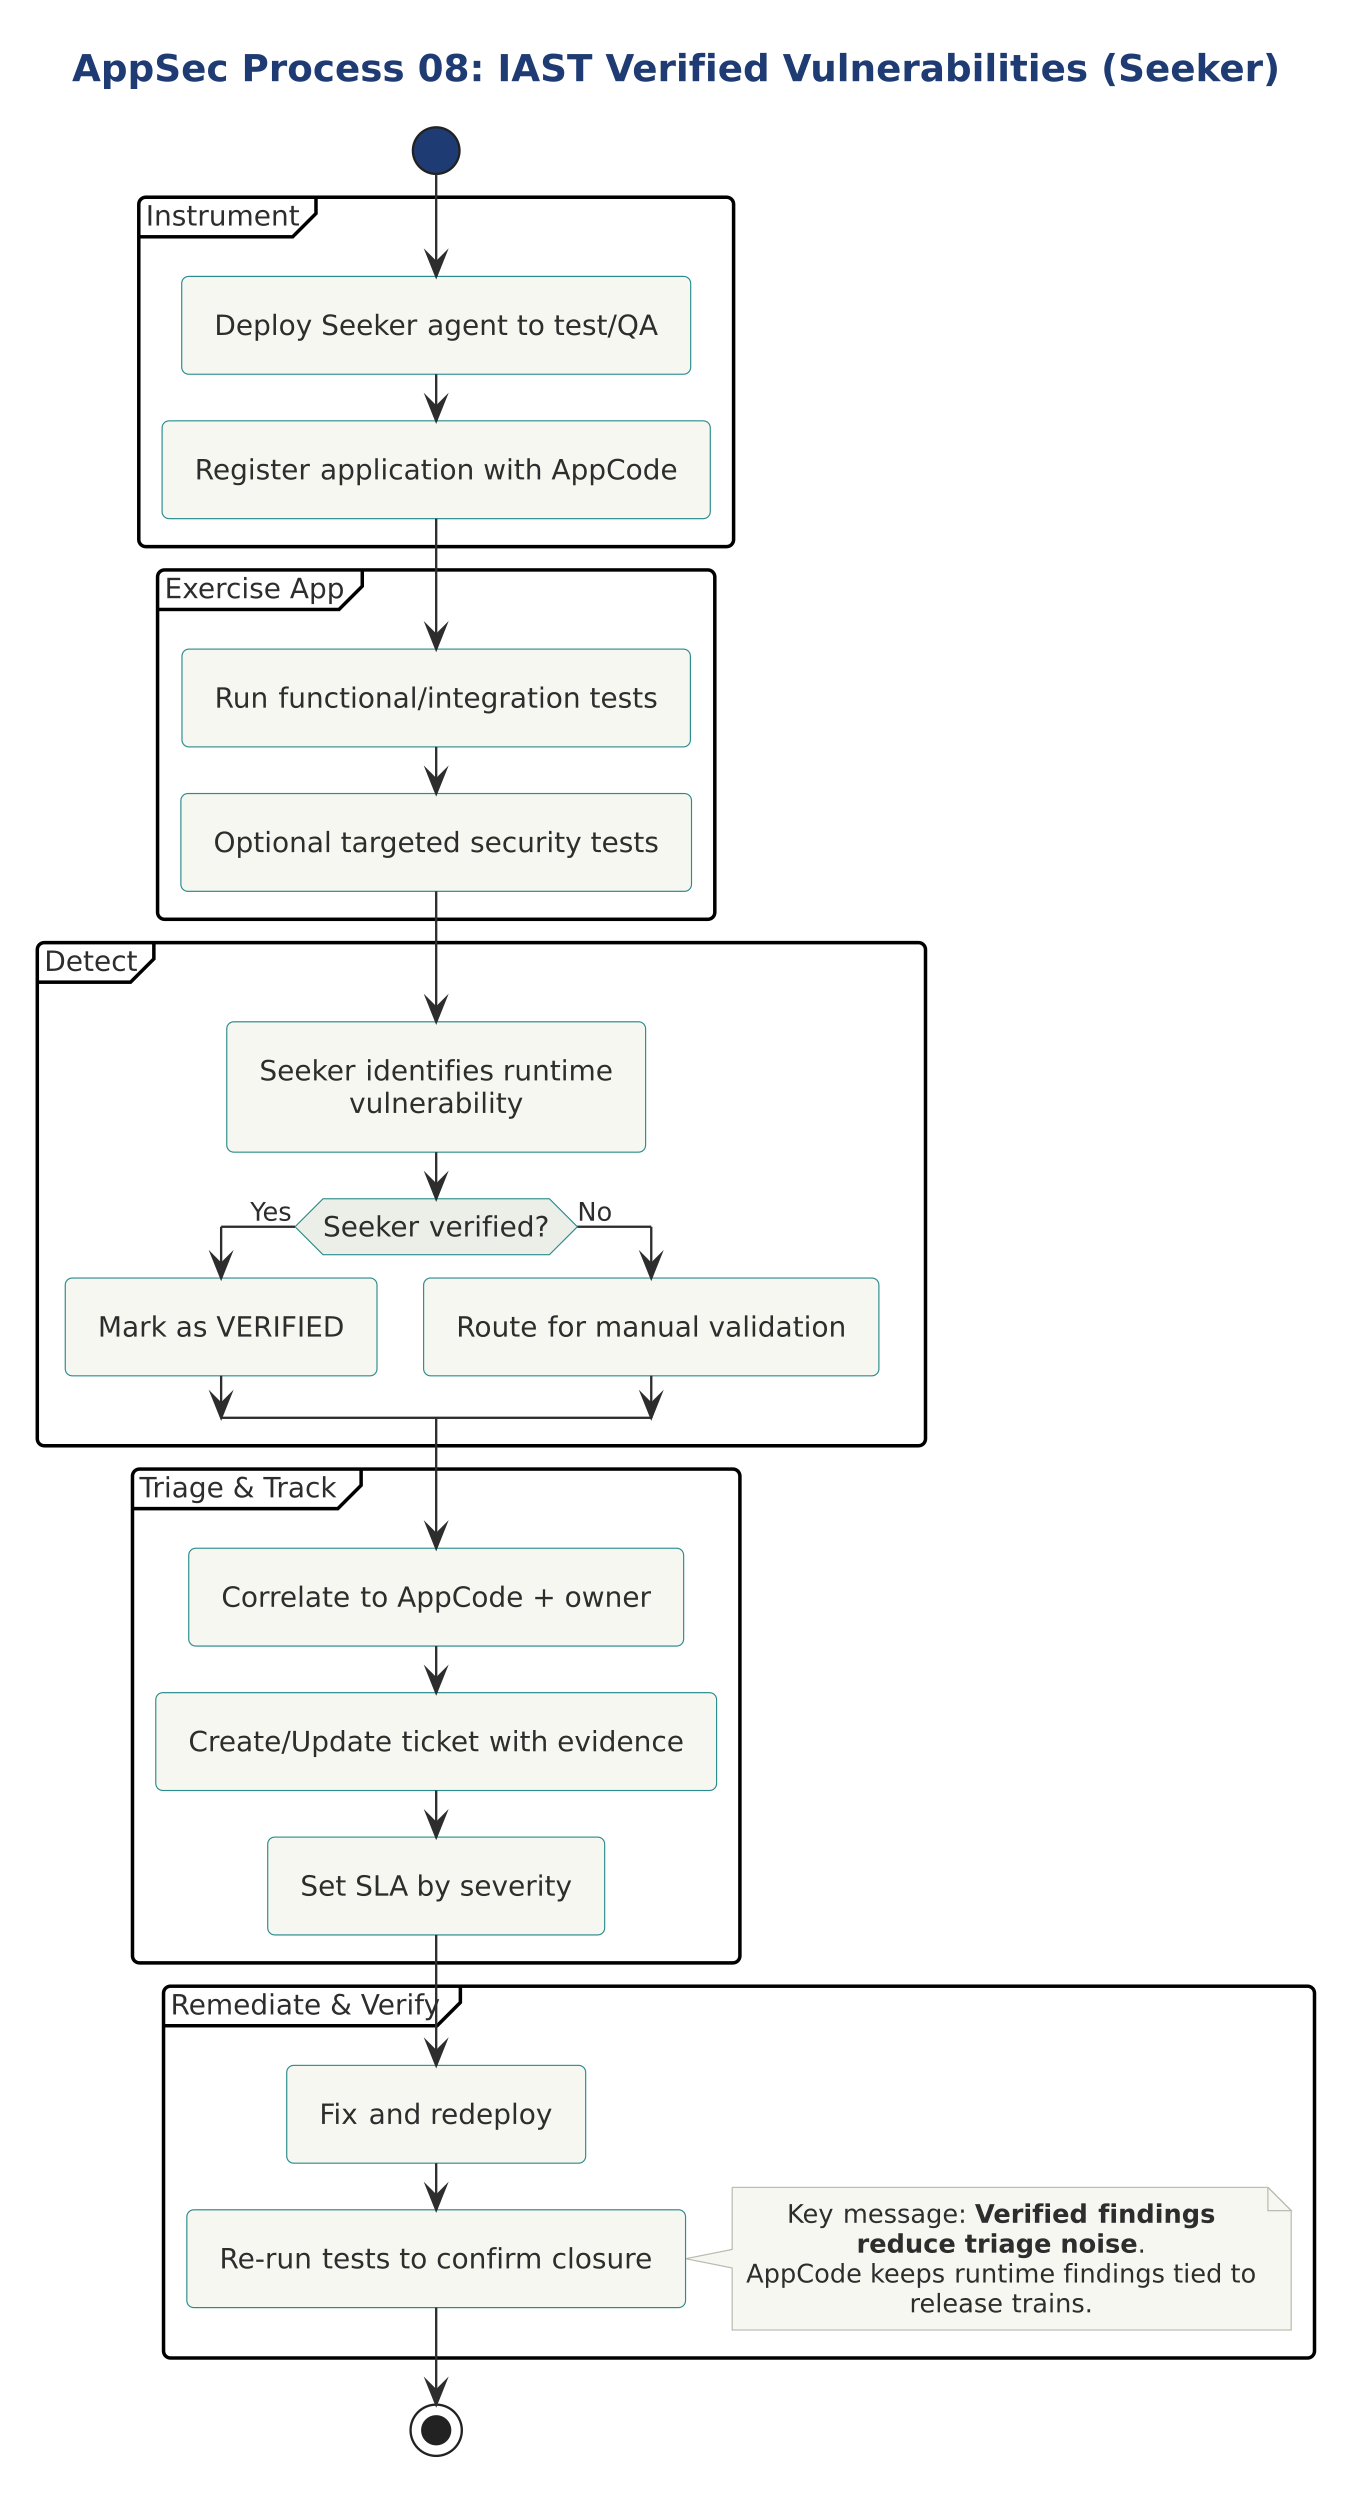
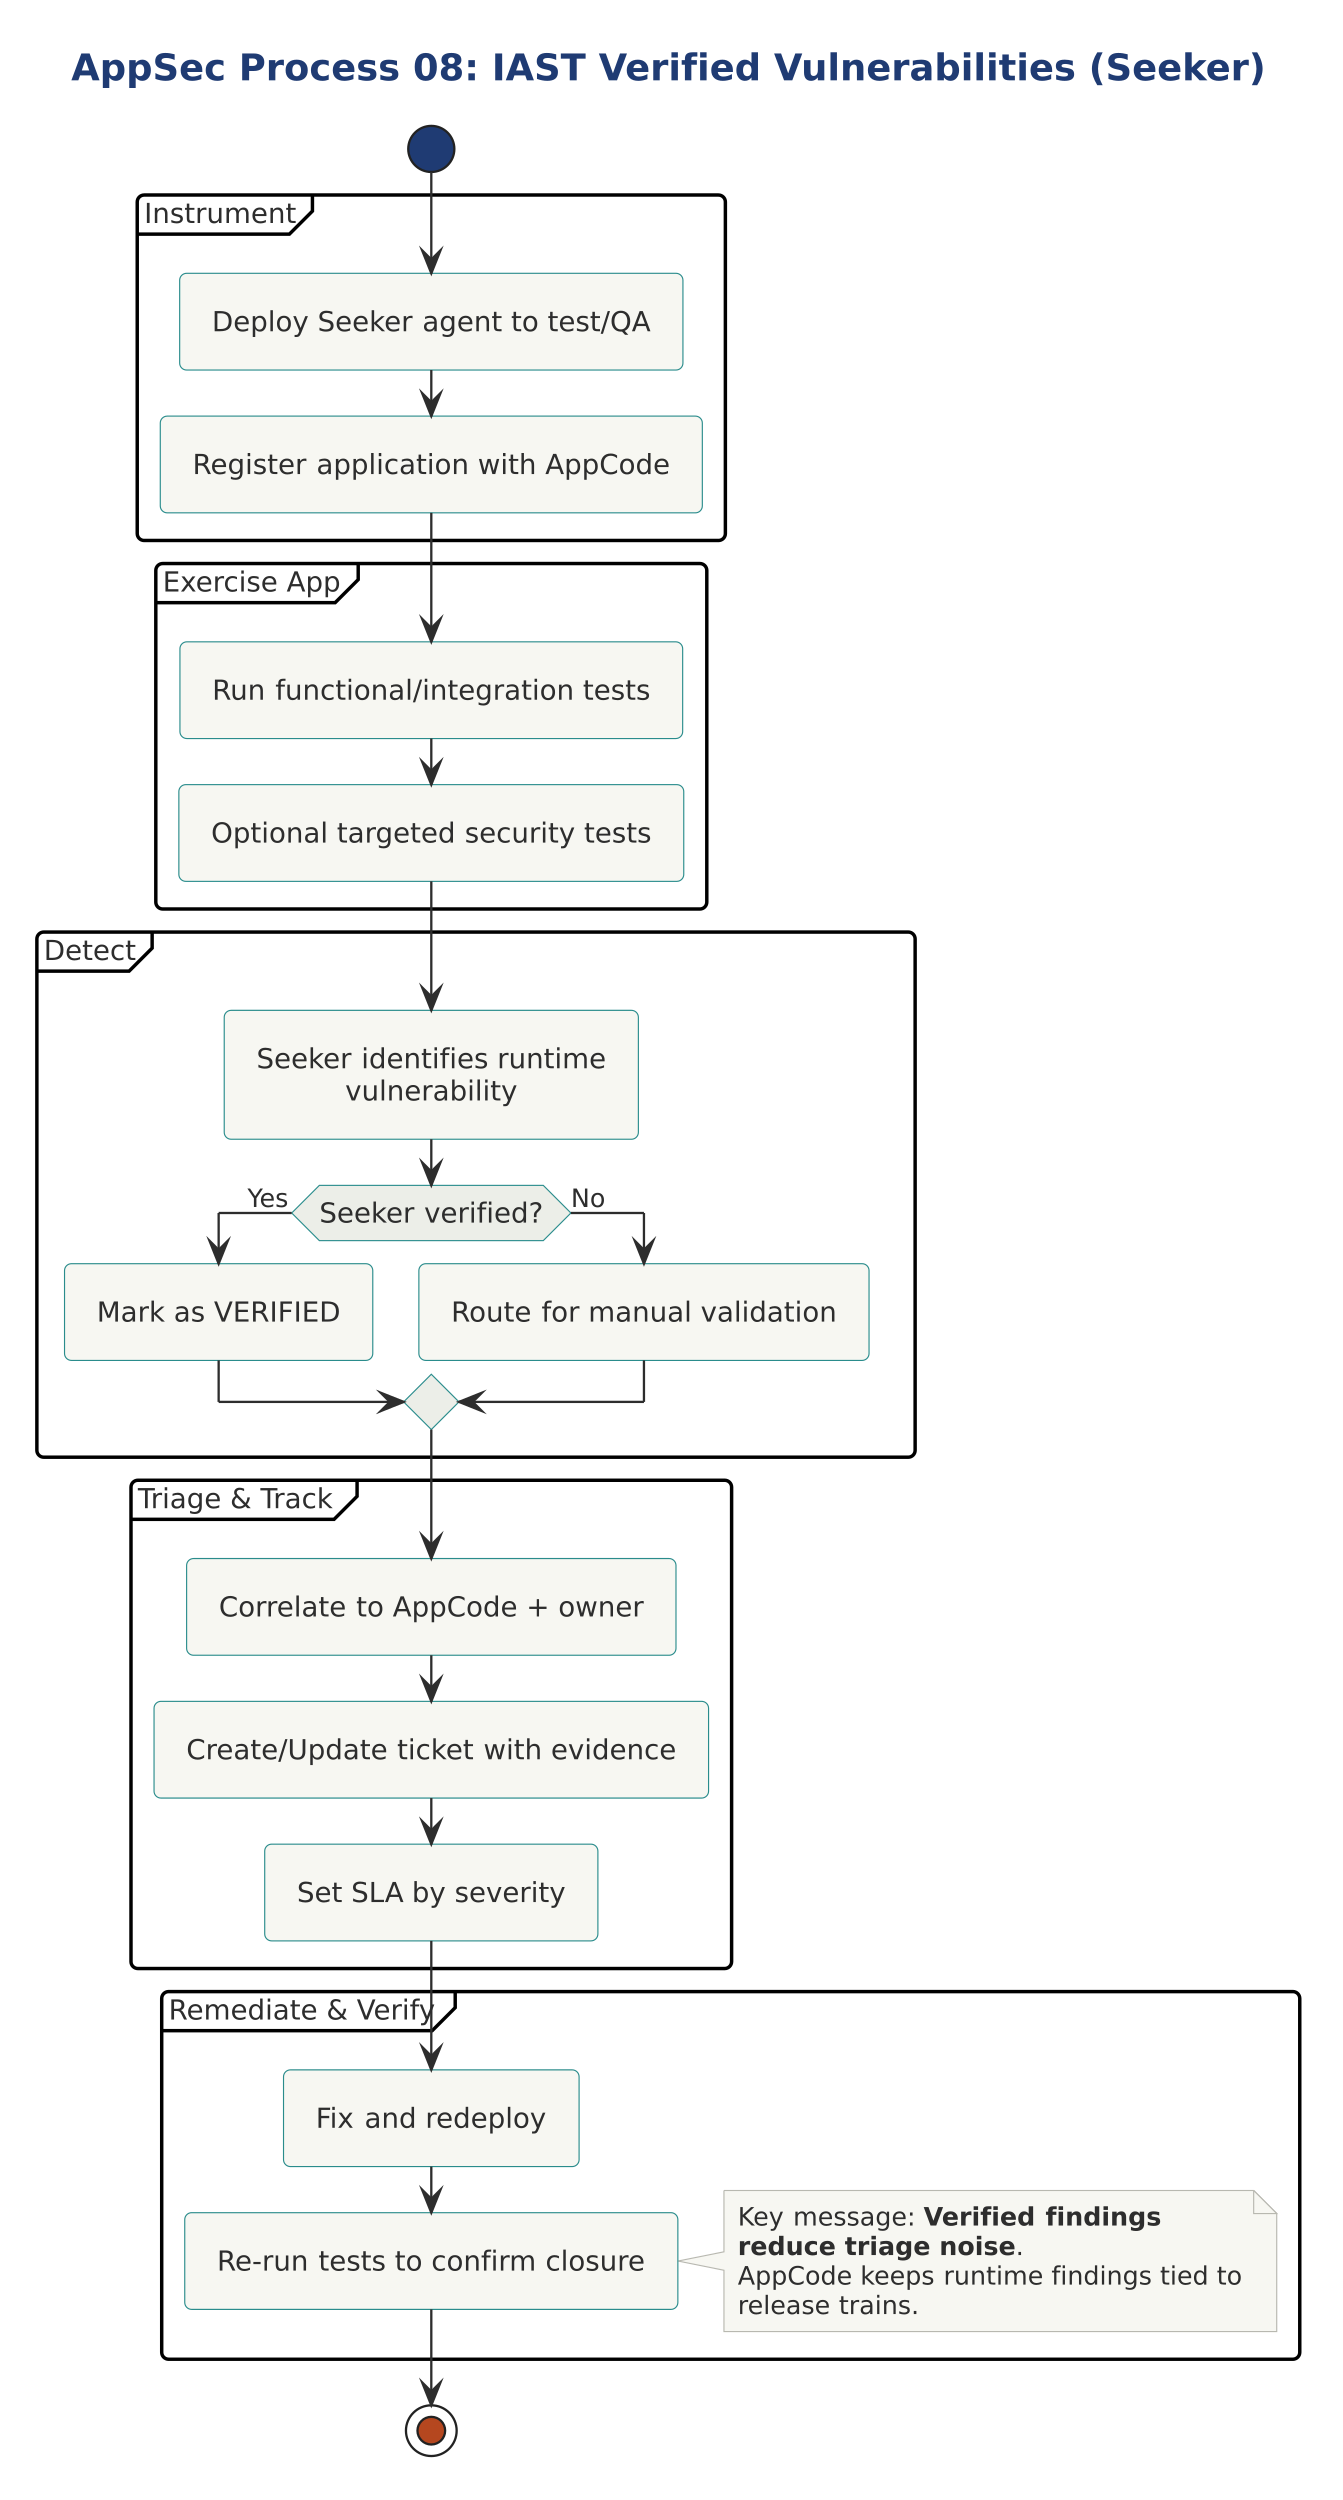
- <svg xmlns="http://www.w3.org/2000/svg" version="1.1" data-diagram-type="ACTIVITY" style="width:910px;height:1676px;" width="910.938px" height="1676.563px" viewBox="0 0 910 1676" zoomAndPan="magnify" preserveAspectRatio="none" contentStyleType="text/css">
+ <svg xmlns="http://www.w3.org/2000/svg" version="1.1" data-diagram-type="ACTIVITY" style="width:910px;height:1695px;" width="910.938px" height="1695.313px" viewBox="0 0 910 1695" zoomAndPan="magnify" preserveAspectRatio="none" contentStyleType="text/css">
  <defs />
  <g font-family="sans-serif" lengthAdjust="spacing">
    <g class="title" data-source-line="3">
      <text x="48.279" y="54.456" fill="#1F3B73" font-size="25" textLength="812.805" font-weight="700" font-family="DejaVu Sans">AppSec Process 08: IAST Verified Vulnerabilities (Seeker)</text>
    </g>
    <ellipse cx="292.424" cy="100.977" rx="15.625" ry="15.625" fill="#1F3B73" style="stroke:#222;stroke-width:1.563;" />
    <rect x="93.045" y="132.227" width="398.758" height="234.229" fill="none" style="stroke:#000;stroke-width:2.344;" rx="4.688" ry="4.688" />
    <path d="M211.832,132.227 L211.832,143.115 L196.207,158.74 L93.045,158.74" style="stroke:#000;stroke-width:2.344;" fill="none" />
    <text x="97.733" y="151.193" fill="#2D2D2D" font-size="18.75" textLength="103.162" font-family="DejaVu Sans">Instrument</text>
    <rect x="121.817" y="185.303" width="341.214" height="65.576" fill="#F7F7F2" style="stroke:#2A8C8C;stroke-width:0.781;" rx="4.688" ry="4.688" />
    <text x="143.692" y="224.582" fill="#2D2D2D" font-size="18.75" textLength="65.652" font-family="DejaVu Sans">Deploy</text>
    <text x="209.344" y="224.582" fill="#2D2D2D" font-size="18.75" font-family="DejaVu Sans"> </text>
    <text x="215.305" y="224.582" fill="#2D2D2D" font-size="18.75" textLength="65.076" font-family="DejaVu Sans">Seeker</text>
    <text x="280.38" y="224.582" fill="#2D2D2D" font-size="18.75" font-family="DejaVu Sans"> </text>
    <text x="286.34" y="224.582" fill="#2D2D2D" font-size="18.75" textLength="54.163" font-family="DejaVu Sans">agent</text>
    <text x="340.503" y="224.582" fill="#2D2D2D" font-size="18.75" font-family="DejaVu Sans"> </text>
    <text x="346.463" y="224.582" fill="#2D2D2D" font-size="18.75" textLength="18.823" font-family="DejaVu Sans">to</text>
    <text x="365.286" y="224.582" fill="#2D2D2D" font-size="18.75" font-family="DejaVu Sans"> </text>
    <text x="371.246" y="224.582" fill="#2D2D2D" font-size="18.75" textLength="69.91" font-family="DejaVu Sans">test/QA</text>
    <rect x="108.67" y="282.129" width="367.508" height="65.576" fill="#F7F7F2" style="stroke:#2A8C8C;stroke-width:0.781;" rx="4.688" ry="4.688" />
    <text x="130.545" y="321.408" fill="#2D2D2D" font-size="18.75" textLength="78.04" font-family="DejaVu Sans">Register</text>
    <text x="208.585" y="321.408" fill="#2D2D2D" font-size="18.75" font-family="DejaVu Sans"> </text>
    <text x="214.545" y="321.408" fill="#2D2D2D" font-size="18.75" textLength="103.427" font-family="DejaVu Sans">application</text>
    <text x="317.972" y="321.408" fill="#2D2D2D" font-size="18.75" font-family="DejaVu Sans"> </text>
    <text x="323.932" y="321.408" fill="#2D2D2D" font-size="18.75" textLength="39.78" font-family="DejaVu Sans">with</text>
    <text x="363.712" y="321.408" fill="#2D2D2D" font-size="18.75" font-family="DejaVu Sans"> </text>
    <text x="369.672" y="321.408" fill="#2D2D2D" font-size="18.75" textLength="84.631" font-family="DejaVu Sans">AppCode</text>
    <rect x="105.638" y="382.08" width="373.572" height="234.229" fill="none" style="stroke:#000;stroke-width:2.344;" rx="4.688" ry="4.688" />
    <path d="M242.863,382.08 L242.863,392.969 L227.238,408.594 L105.638,408.594" style="stroke:#000;stroke-width:2.344;" fill="none" />
    <text x="110.326" y="401.047" fill="#2D2D2D" font-size="18.75" textLength="121.6" font-family="DejaVu Sans">Exercise App</text>
    <rect x="122" y="435.156" width="340.848" height="65.576" fill="#F7F7F2" style="stroke:#2A8C8C;stroke-width:0.781;" rx="4.688" ry="4.688" />
    <text x="143.875" y="474.435" fill="#2D2D2D" font-size="18.75" textLength="36.795" font-family="DejaVu Sans">Run</text>
    <text x="180.67" y="474.435" fill="#2D2D2D" font-size="18.75" font-family="DejaVu Sans"> </text>
    <text x="186.63" y="474.435" fill="#2D2D2D" font-size="18.75" textLength="202.606" font-family="DejaVu Sans">functional/integration</text>
    <text x="389.236" y="474.435" fill="#2D2D2D" font-size="18.75" font-family="DejaVu Sans"> </text>
    <text x="395.197" y="474.435" fill="#2D2D2D" font-size="18.75" textLength="45.776" font-family="DejaVu Sans">tests</text>
    <rect x="121.263" y="531.982" width="342.322" height="65.576" fill="#F7F7F2" style="stroke:#2A8C8C;stroke-width:0.781;" rx="4.688" ry="4.688" />
    <text x="143.138" y="571.262" fill="#2D2D2D" font-size="18.75" textLength="79.276" font-family="DejaVu Sans">Optional</text>
    <text x="222.414" y="571.262" fill="#2D2D2D" font-size="18.75" font-family="DejaVu Sans"> </text>
    <text x="228.374" y="571.262" fill="#2D2D2D" font-size="18.75" textLength="80.777" font-family="DejaVu Sans">targeted</text>
    <text x="309.151" y="571.262" fill="#2D2D2D" font-size="18.75" font-family="DejaVu Sans"> </text>
    <text x="315.111" y="571.262" fill="#2D2D2D" font-size="18.75" textLength="74.863" font-family="DejaVu Sans">security</text>
    <text x="389.973" y="571.262" fill="#2D2D2D" font-size="18.75" font-family="DejaVu Sans"> </text>
    <text x="395.934" y="571.262" fill="#2D2D2D" font-size="18.75" textLength="45.776" font-family="DejaVu Sans">tests</text>
-     <rect x="25" y="631.934" width="595.459" height="337.305" fill="none" style="stroke:#000;stroke-width:2.344;" rx="4.688" ry="4.688" />
+     <rect x="25" y="631.934" width="595.459" height="356.055" fill="none" style="stroke:#000;stroke-width:2.344;" rx="4.688" ry="4.688" />
    <path d="M103.146,631.934 L103.146,642.822 L87.521,658.447 L25,658.447" style="stroke:#000;stroke-width:2.344;" fill="none" />
    <text x="29.688" y="650.9" fill="#2D2D2D" font-size="18.75" textLength="62.521" font-family="DejaVu Sans">Detect</text>
    <rect x="152.029" y="685.01" width="280.789" height="87.402" fill="#F7F7F2" style="stroke:#2A8C8C;stroke-width:0.781;" rx="4.688" ry="4.688" />
    <text x="173.904" y="724.289" fill="#2D2D2D" font-size="18.75" textLength="65.076" font-family="DejaVu Sans">Seeker</text>
    <text x="238.98" y="724.289" fill="#2D2D2D" font-size="18.75" font-family="DejaVu Sans"> </text>
    <text x="244.94" y="724.289" fill="#2D2D2D" font-size="18.75" textLength="86.206" font-family="DejaVu Sans">identifies</text>
    <text x="331.146" y="724.289" fill="#2D2D2D" font-size="18.75" font-family="DejaVu Sans"> </text>
    <text x="337.106" y="724.289" fill="#2D2D2D" font-size="18.75" textLength="73.837" font-family="DejaVu Sans">runtime</text>
    <text x="234.032" y="746.115" fill="#2D2D2D" font-size="18.75" textLength="116.785" font-family="DejaVu Sans">vulnerability</text>
    <polygon points="216.531,803.662,368.317,803.662,387.067,822.412,368.317,841.162,216.531,841.162,197.781,822.412,216.531,803.662" fill="#ECEEE8" style="stroke:#2A8C8C;stroke-width:0.781;stroke-linejoin:miter;stroke-miterlimit:10;" />
    <text x="216.531" y="828.903" fill="#2D2D2D" font-size="18.75" textLength="65.076" font-family="DejaVu Sans">Seeker</text>
    <text x="281.607" y="828.903" fill="#2D2D2D" font-size="18.75" font-family="DejaVu Sans"> </text>
    <text x="287.567" y="828.903" fill="#2D2D2D" font-size="18.75" textLength="80.75" font-family="DejaVu Sans">verified?</text>
    <text x="167.754" y="818.359" fill="#2D2D2D" font-size="17.188" textLength="30.028" font-family="DejaVu Sans">Yes</text>
    <text x="387.067" y="818.359" fill="#2D2D2D" font-size="17.188" textLength="23.373" font-family="DejaVu Sans">No</text>
    <rect x="43.75" y="856.787" width="208.994" height="65.576" fill="#F7F7F2" style="stroke:#2A8C8C;stroke-width:0.781;" rx="4.688" ry="4.688" />
    <text x="65.625" y="896.066" fill="#2D2D2D" font-size="18.75" textLength="46.234" font-family="DejaVu Sans">Mark</text>
    <text x="111.859" y="896.066" fill="#2D2D2D" font-size="18.75" font-family="DejaVu Sans"> </text>
    <text x="117.819" y="896.066" fill="#2D2D2D" font-size="18.75" textLength="21.259" font-family="DejaVu Sans">as</text>
    <text x="139.078" y="896.066" fill="#2D2D2D" font-size="18.75" font-family="DejaVu Sans"> </text>
    <text x="145.038" y="896.066" fill="#2D2D2D" font-size="18.75" textLength="85.831" font-family="DejaVu Sans">VERIFIED</text>
    <rect x="283.994" y="856.787" width="305.215" height="65.576" fill="#F7F7F2" style="stroke:#2A8C8C;stroke-width:0.781;" rx="4.688" ry="4.688" />
    <text x="305.869" y="896.066" fill="#2D2D2D" font-size="18.75" textLength="55.27" font-family="DejaVu Sans">Route</text>
    <text x="361.139" y="896.066" fill="#2D2D2D" font-size="18.75" font-family="DejaVu Sans"> </text>
    <text x="367.099" y="896.066" fill="#2D2D2D" font-size="18.75" textLength="25.781" font-family="DejaVu Sans">for</text>
    <text x="392.88" y="896.066" fill="#2D2D2D" font-size="18.75" font-family="DejaVu Sans"> </text>
    <text x="398.84" y="896.066" fill="#2D2D2D" font-size="18.75" textLength="70.221" font-family="DejaVu Sans">manual</text>
    <text x="469.061" y="896.066" fill="#2D2D2D" font-size="18.75" font-family="DejaVu Sans"> </text>
    <text x="475.021" y="896.066" fill="#2D2D2D" font-size="18.75" textLength="92.313" font-family="DejaVu Sans">validation</text>
-     <rect x="88.815" y="984.863" width="407.217" height="331.055" fill="none" style="stroke:#000;stroke-width:2.344;" rx="4.688" ry="4.688" />
-     <path d="M242.099,984.863 L242.099,995.752 L226.474,1011.377 L88.815,1011.377" style="stroke:#000;stroke-width:2.344;" fill="none" />
-     <text x="93.503" y="1003.83" fill="#2D2D2D" font-size="18.75" textLength="137.659" font-family="DejaVu Sans">Triage &amp; Track</text>
-     <rect x="126.527" y="1037.939" width="331.793" height="65.576" fill="#F7F7F2" style="stroke:#2A8C8C;stroke-width:0.781;" rx="4.688" ry="4.688" />
-     <text x="148.402" y="1077.219" fill="#2D2D2D" font-size="18.75" textLength="87.103" font-family="DejaVu Sans">Correlate</text>
-     <text x="235.506" y="1077.219" fill="#2D2D2D" font-size="18.75" font-family="DejaVu Sans"> </text>
-     <text x="241.466" y="1077.219" fill="#2D2D2D" font-size="18.75" textLength="18.823" font-family="DejaVu Sans">to</text>
-     <text x="260.289" y="1077.219" fill="#2D2D2D" font-size="18.75" font-family="DejaVu Sans"> </text>
-     <text x="266.249" y="1077.219" fill="#2D2D2D" font-size="18.75" textLength="84.631" font-family="DejaVu Sans">AppCode</text>
-     <text x="350.88" y="1077.219" fill="#2D2D2D" font-size="18.75" font-family="DejaVu Sans"> </text>
-     <text x="356.841" y="1077.219" fill="#2D2D2D" font-size="18.75" font-family="DejaVu Sans">+</text>
-     <text x="372.551" y="1077.219" fill="#2D2D2D" font-size="18.75" font-family="DejaVu Sans"> </text>
-     <text x="378.511" y="1077.219" fill="#2D2D2D" font-size="18.75" textLength="57.935" font-family="DejaVu Sans">owner</text>
-     <rect x="104.44" y="1134.766" width="375.967" height="65.576" fill="#F7F7F2" style="stroke:#2A8C8C;stroke-width:0.781;" rx="4.688" ry="4.688" />
-     <text x="126.315" y="1174.045" fill="#2D2D2D" font-size="18.75" textLength="136.935" font-family="DejaVu Sans">Create/Update</text>
-     <text x="263.251" y="1174.045" fill="#2D2D2D" font-size="18.75" font-family="DejaVu Sans"> </text>
-     <text x="269.211" y="1174.045" fill="#2D2D2D" font-size="18.75" textLength="52.615" font-family="DejaVu Sans">ticket</text>
-     <text x="321.826" y="1174.045" fill="#2D2D2D" font-size="18.75" font-family="DejaVu Sans"> </text>
-     <text x="327.786" y="1174.045" fill="#2D2D2D" font-size="18.75" textLength="39.78" font-family="DejaVu Sans">with</text>
-     <text x="367.566" y="1174.045" fill="#2D2D2D" font-size="18.75" font-family="DejaVu Sans"> </text>
-     <text x="373.526" y="1174.045" fill="#2D2D2D" font-size="18.75" textLength="85.007" font-family="DejaVu Sans">evidence</text>
-     <rect x="179.477" y="1231.592" width="225.894" height="65.576" fill="#F7F7F2" style="stroke:#2A8C8C;stroke-width:0.781;" rx="4.688" ry="4.688" />
-     <text x="201.352" y="1270.871" fill="#2D2D2D" font-size="18.75" textLength="30.789" font-family="DejaVu Sans">Set</text>
-     <text x="232.141" y="1270.871" fill="#2D2D2D" font-size="18.75" font-family="DejaVu Sans"> </text>
-     <text x="238.101" y="1270.871" fill="#2D2D2D" font-size="18.75" textLength="35.175" font-family="DejaVu Sans">SLA</text>
-     <text x="273.276" y="1270.871" fill="#2D2D2D" font-size="18.75" font-family="DejaVu Sans"> </text>
-     <text x="279.236" y="1270.871" fill="#2D2D2D" font-size="18.75" textLength="22.998" font-family="DejaVu Sans">by</text>
-     <text x="302.234" y="1270.871" fill="#2D2D2D" font-size="18.75" font-family="DejaVu Sans"> </text>
-     <text x="308.194" y="1270.871" fill="#2D2D2D" font-size="18.75" textLength="75.302" font-family="DejaVu Sans">severity</text>
-     <rect x="109.634" y="1331.543" width="771.604" height="249.268" fill="none" style="stroke:#000;stroke-width:2.344;" rx="4.688" ry="4.688" />
-     <path d="M308.63,1331.543 L308.63,1342.432 L293.005,1358.057 L109.634,1358.057" style="stroke:#000;stroke-width:2.344;" fill="none" />
-     <text x="114.322" y="1350.51" fill="#2D2D2D" font-size="18.75" textLength="183.371" font-family="DejaVu Sans">Remediate &amp; Verify</text>
-     <rect x="192.226" y="1384.619" width="200.397" height="65.576" fill="#F7F7F2" style="stroke:#2A8C8C;stroke-width:0.781;" rx="4.688" ry="4.688" />
-     <text x="214.101" y="1423.898" fill="#2D2D2D" font-size="18.75" textLength="27.09" font-family="DejaVu Sans">Fix</text>
-     <text x="241.191" y="1423.898" fill="#2D2D2D" font-size="18.75" font-family="DejaVu Sans"> </text>
-     <text x="247.151" y="1423.898" fill="#2D2D2D" font-size="18.75" textLength="35.275" font-family="DejaVu Sans">and</text>
-     <text x="282.426" y="1423.898" fill="#2D2D2D" font-size="18.75" font-family="DejaVu Sans"> </text>
-     <text x="288.387" y="1423.898" fill="#2D2D2D" font-size="18.75" textLength="82.361" font-family="DejaVu Sans">redeploy</text>
-     <path d="M490.839,1466.406 L490.839,1507.983 L459.589,1514.233 L490.839,1520.483 L490.839,1562.061 A0,0 0 0 0 490.839,1562.061 L865.614,1562.061 A0,0 0 0 0 865.614,1562.061 L865.614,1482.031 L849.989,1466.406 L490.839,1466.406 A0,0 0 0 0 490.839,1466.406" style="stroke:#B8B8B0;stroke-width:0.781;" fill="#F7F7F2" />
-     <path d="M849.989,1466.406 L849.989,1482.031 L865.614,1482.031 L849.989,1466.406" style="stroke:#B8B8B0;stroke-width:0.781;" fill="#F7F7F2" />
-     <text x="527.602" y="1490.173" fill="#2D2D2D" font-size="17.188" textLength="32.017" font-family="DejaVu Sans">Key</text>
-     <text x="559.619" y="1490.173" fill="#2D2D2D" font-size="17.188" font-family="DejaVu Sans"> </text>
-     <text x="565.082" y="1490.173" fill="#2D2D2D" font-size="17.188" textLength="83.034" font-family="DejaVu Sans">message:</text>
-     <text x="648.116" y="1490.173" fill="#2D2D2D" font-size="17.188" font-family="DejaVu Sans"> </text>
-     <text x="653.579" y="1490.173" fill="#2D2D2D" font-size="17.188" textLength="76.656" font-weight="700" font-family="DejaVu Sans">Verified</text>
-     <text x="730.235" y="1490.173" fill="#2D2D2D" font-size="17.188" font-weight="700" font-family="DejaVu Sans"> </text>
-     <text x="736.219" y="1490.173" fill="#2D2D2D" font-size="17.188" textLength="78.569" font-weight="700" font-family="DejaVu Sans">findings</text>
-     <text x="574.238" y="1510.18" fill="#2D2D2D" font-size="17.188" textLength="66.518" font-weight="700" font-family="DejaVu Sans">reduce</text>
-     <text x="640.756" y="1510.18" fill="#2D2D2D" font-size="17.188" font-weight="700" font-family="DejaVu Sans"> </text>
-     <text x="646.74" y="1510.18" fill="#2D2D2D" font-size="17.188" textLength="58.142" font-weight="700" font-family="DejaVu Sans">triage</text>
-     <text x="704.882" y="1510.18" fill="#2D2D2D" font-size="17.188" font-weight="700" font-family="DejaVu Sans"> </text>
-     <text x="710.865" y="1510.18" fill="#2D2D2D" font-size="17.188" textLength="51.823" font-weight="700" font-family="DejaVu Sans">noise</text>
-     <text x="762.688" y="1510.18" fill="#2D2D2D" font-size="17.188" font-family="DejaVu Sans">.</text>
-     <text x="500.214" y="1530.187" fill="#2D2D2D" font-size="17.188" textLength="77.579" font-family="DejaVu Sans">AppCode</text>
-     <text x="577.792" y="1530.187" fill="#2D2D2D" font-size="17.188" font-family="DejaVu Sans"> </text>
-     <text x="583.256" y="1530.187" fill="#2D2D2D" font-size="17.188" textLength="50.967" font-family="DejaVu Sans">keeps</text>
-     <text x="634.222" y="1530.187" fill="#2D2D2D" font-size="17.188" font-family="DejaVu Sans"> </text>
-     <text x="639.686" y="1530.187" fill="#2D2D2D" font-size="17.188" textLength="67.684" font-family="DejaVu Sans">runtime</text>
-     <text x="707.37" y="1530.187" fill="#2D2D2D" font-size="17.188" font-family="DejaVu Sans"> </text>
-     <text x="712.833" y="1530.187" fill="#2D2D2D" font-size="17.188" textLength="68.163" font-family="DejaVu Sans">findings</text>
-     <text x="780.996" y="1530.187" fill="#2D2D2D" font-size="17.188" font-family="DejaVu Sans"> </text>
-     <text x="786.459" y="1530.187" fill="#2D2D2D" font-size="17.188" textLength="32.999" font-family="DejaVu Sans">tied</text>
-     <text x="819.458" y="1530.187" fill="#2D2D2D" font-size="17.188" font-family="DejaVu Sans"> </text>
-     <text x="824.921" y="1530.187" fill="#2D2D2D" font-size="17.188" textLength="17.255" font-family="DejaVu Sans">to</text>
-     <text x="609.725" y="1550.195" fill="#2D2D2D" font-size="17.188" textLength="63.052" font-family="DejaVu Sans">release</text>
-     <text x="672.777" y="1550.195" fill="#2D2D2D" font-size="17.188" font-family="DejaVu Sans"> </text>
-     <text x="678.24" y="1550.195" fill="#2D2D2D" font-size="17.188" textLength="54.424" font-family="DejaVu Sans">trains.</text>
-     <rect x="125.259" y="1481.445" width="334.329" height="65.576" fill="#F7F7F2" style="stroke:#2A8C8C;stroke-width:0.781;" rx="4.688" ry="4.688" />
-     <text x="147.134" y="1520.724" fill="#2D2D2D" font-size="18.75" textLength="62.805" font-family="DejaVu Sans">Re-run</text>
-     <text x="209.94" y="1520.724" fill="#2D2D2D" font-size="18.75" font-family="DejaVu Sans"> </text>
-     <text x="215.9" y="1520.724" fill="#2D2D2D" font-size="18.75" textLength="45.776" font-family="DejaVu Sans">tests</text>
-     <text x="261.676" y="1520.724" fill="#2D2D2D" font-size="18.75" font-family="DejaVu Sans"> </text>
-     <text x="267.636" y="1520.724" fill="#2D2D2D" font-size="18.75" textLength="18.823" font-family="DejaVu Sans">to</text>
-     <text x="286.459" y="1520.724" fill="#2D2D2D" font-size="18.75" font-family="DejaVu Sans"> </text>
-     <text x="292.419" y="1520.724" fill="#2D2D2D" font-size="18.75" textLength="71.448" font-family="DejaVu Sans">confirm</text>
-     <text x="363.867" y="1520.724" fill="#2D2D2D" font-size="18.75" font-family="DejaVu Sans"> </text>
-     <text x="369.827" y="1520.724" fill="#2D2D2D" font-size="18.75" textLength="67.886" font-family="DejaVu Sans">closure</text>
-     <ellipse cx="292.424" cy="1629.248" rx="17.188" ry="17.188" fill="none" style="stroke:#222;stroke-width:1.563;" />
-     <ellipse cx="292.424" cy="1629.248" rx="9.375" ry="9.375" fill="#222" style="stroke:#222;stroke-width:1.563;" />
+     <polygon points="292.424,931.738,311.174,950.488,292.424,969.238,273.674,950.488,292.424,931.738" fill="#ECEEE8" style="stroke:#2A8C8C;stroke-width:0.781;stroke-linejoin:miter;stroke-miterlimit:10;" />
+     <rect x="88.815" y="1003.613" width="407.217" height="331.055" fill="none" style="stroke:#000;stroke-width:2.344;" rx="4.688" ry="4.688" />
+     <path d="M242.099,1003.613 L242.099,1014.502 L226.474,1030.127 L88.815,1030.127" style="stroke:#000;stroke-width:2.344;" fill="none" />
+     <text x="93.503" y="1022.58" fill="#2D2D2D" font-size="18.75" textLength="137.659" font-family="DejaVu Sans">Triage &amp; Track</text>
+     <rect x="126.527" y="1056.689" width="331.793" height="65.576" fill="#F7F7F2" style="stroke:#2A8C8C;stroke-width:0.781;" rx="4.688" ry="4.688" />
+     <text x="148.402" y="1095.969" fill="#2D2D2D" font-size="18.75" textLength="87.103" font-family="DejaVu Sans">Correlate</text>
+     <text x="235.506" y="1095.969" fill="#2D2D2D" font-size="18.75" font-family="DejaVu Sans"> </text>
+     <text x="241.466" y="1095.969" fill="#2D2D2D" font-size="18.75" textLength="18.823" font-family="DejaVu Sans">to</text>
+     <text x="260.289" y="1095.969" fill="#2D2D2D" font-size="18.75" font-family="DejaVu Sans"> </text>
+     <text x="266.249" y="1095.969" fill="#2D2D2D" font-size="18.75" textLength="84.631" font-family="DejaVu Sans">AppCode</text>
+     <text x="350.88" y="1095.969" fill="#2D2D2D" font-size="18.75" font-family="DejaVu Sans"> </text>
+     <text x="356.841" y="1095.969" fill="#2D2D2D" font-size="18.75" font-family="DejaVu Sans">+</text>
+     <text x="372.551" y="1095.969" fill="#2D2D2D" font-size="18.75" font-family="DejaVu Sans"> </text>
+     <text x="378.511" y="1095.969" fill="#2D2D2D" font-size="18.75" textLength="57.935" font-family="DejaVu Sans">owner</text>
+     <rect x="104.44" y="1153.516" width="375.967" height="65.576" fill="#F7F7F2" style="stroke:#2A8C8C;stroke-width:0.781;" rx="4.688" ry="4.688" />
+     <text x="126.315" y="1192.795" fill="#2D2D2D" font-size="18.75" textLength="136.935" font-family="DejaVu Sans">Create/Update</text>
+     <text x="263.251" y="1192.795" fill="#2D2D2D" font-size="18.75" font-family="DejaVu Sans"> </text>
+     <text x="269.211" y="1192.795" fill="#2D2D2D" font-size="18.75" textLength="52.615" font-family="DejaVu Sans">ticket</text>
+     <text x="321.826" y="1192.795" fill="#2D2D2D" font-size="18.75" font-family="DejaVu Sans"> </text>
+     <text x="327.786" y="1192.795" fill="#2D2D2D" font-size="18.75" textLength="39.78" font-family="DejaVu Sans">with</text>
+     <text x="367.566" y="1192.795" fill="#2D2D2D" font-size="18.75" font-family="DejaVu Sans"> </text>
+     <text x="373.526" y="1192.795" fill="#2D2D2D" font-size="18.75" textLength="85.007" font-family="DejaVu Sans">evidence</text>
+     <rect x="179.477" y="1250.342" width="225.894" height="65.576" fill="#F7F7F2" style="stroke:#2A8C8C;stroke-width:0.781;" rx="4.688" ry="4.688" />
+     <text x="201.352" y="1289.621" fill="#2D2D2D" font-size="18.75" textLength="30.789" font-family="DejaVu Sans">Set</text>
+     <text x="232.141" y="1289.621" fill="#2D2D2D" font-size="18.75" font-family="DejaVu Sans"> </text>
+     <text x="238.101" y="1289.621" fill="#2D2D2D" font-size="18.75" textLength="35.175" font-family="DejaVu Sans">SLA</text>
+     <text x="273.276" y="1289.621" fill="#2D2D2D" font-size="18.75" font-family="DejaVu Sans"> </text>
+     <text x="279.236" y="1289.621" fill="#2D2D2D" font-size="18.75" textLength="22.998" font-family="DejaVu Sans">by</text>
+     <text x="302.234" y="1289.621" fill="#2D2D2D" font-size="18.75" font-family="DejaVu Sans"> </text>
+     <text x="308.194" y="1289.621" fill="#2D2D2D" font-size="18.75" textLength="75.302" font-family="DejaVu Sans">severity</text>
+     <rect x="109.634" y="1350.293" width="771.604" height="249.268" fill="none" style="stroke:#000;stroke-width:2.344;" rx="4.688" ry="4.688" />
+     <path d="M308.63,1350.293 L308.63,1361.182 L293.005,1376.807 L109.634,1376.807" style="stroke:#000;stroke-width:2.344;" fill="none" />
+     <text x="114.322" y="1369.26" fill="#2D2D2D" font-size="18.75" textLength="183.371" font-family="DejaVu Sans">Remediate &amp; Verify</text>
+     <rect x="192.226" y="1403.369" width="200.397" height="65.576" fill="#F7F7F2" style="stroke:#2A8C8C;stroke-width:0.781;" rx="4.688" ry="4.688" />
+     <text x="214.101" y="1442.648" fill="#2D2D2D" font-size="18.75" textLength="27.09" font-family="DejaVu Sans">Fix</text>
+     <text x="241.191" y="1442.648" fill="#2D2D2D" font-size="18.75" font-family="DejaVu Sans"> </text>
+     <text x="247.151" y="1442.648" fill="#2D2D2D" font-size="18.75" textLength="35.275" font-family="DejaVu Sans">and</text>
+     <text x="282.426" y="1442.648" fill="#2D2D2D" font-size="18.75" font-family="DejaVu Sans"> </text>
+     <text x="288.387" y="1442.648" fill="#2D2D2D" font-size="18.75" textLength="82.361" font-family="DejaVu Sans">redeploy</text>
+     <path d="M490.839,1485.156 L490.839,1526.733 L459.589,1532.983 L490.839,1539.233 L490.839,1580.811 A0,0 0 0 0 490.839,1580.811 L865.614,1580.811 A0,0 0 0 0 865.614,1580.811 L865.614,1500.781 L849.989,1485.156 L490.839,1485.156 A0,0 0 0 0 490.839,1485.156" style="stroke:#B8B8B0;stroke-width:0.781;" fill="#F7F7F2" />
+     <path d="M849.989,1485.156 L849.989,1500.781 L865.614,1500.781 L849.989,1485.156" style="stroke:#B8B8B0;stroke-width:0.781;" fill="#F7F7F2" />
+     <text x="500.214" y="1508.923" fill="#2D2D2D" font-size="17.188" textLength="32.017" font-family="DejaVu Sans">Key</text>
+     <text x="532.23" y="1508.923" fill="#2D2D2D" font-size="17.188" font-family="DejaVu Sans"> </text>
+     <text x="537.694" y="1508.923" fill="#2D2D2D" font-size="17.188" textLength="83.034" font-family="DejaVu Sans">message:</text>
+     <text x="620.728" y="1508.923" fill="#2D2D2D" font-size="17.188" font-family="DejaVu Sans"> </text>
+     <text x="626.191" y="1508.923" fill="#2D2D2D" font-size="17.188" textLength="76.656" font-weight="700" font-family="DejaVu Sans">Verified</text>
+     <text x="702.847" y="1508.923" fill="#2D2D2D" font-size="17.188" font-weight="700" font-family="DejaVu Sans"> </text>
+     <text x="708.83" y="1508.923" fill="#2D2D2D" font-size="17.188" textLength="78.569" font-weight="700" font-family="DejaVu Sans">findings</text>
+     <text x="500.214" y="1528.93" fill="#2D2D2D" font-size="17.188" textLength="66.518" font-weight="700" font-family="DejaVu Sans">reduce</text>
+     <text x="566.731" y="1528.93" fill="#2D2D2D" font-size="17.188" font-weight="700" font-family="DejaVu Sans"> </text>
+     <text x="572.715" y="1528.93" fill="#2D2D2D" font-size="17.188" textLength="58.142" font-weight="700" font-family="DejaVu Sans">triage</text>
+     <text x="630.857" y="1528.93" fill="#2D2D2D" font-size="17.188" font-weight="700" font-family="DejaVu Sans"> </text>
+     <text x="636.841" y="1528.93" fill="#2D2D2D" font-size="17.188" textLength="51.823" font-weight="700" font-family="DejaVu Sans">noise</text>
+     <text x="688.663" y="1528.93" fill="#2D2D2D" font-size="17.188" font-family="DejaVu Sans">.</text>
+     <text x="500.214" y="1548.937" fill="#2D2D2D" font-size="17.188" textLength="77.579" font-family="DejaVu Sans">AppCode</text>
+     <text x="577.792" y="1548.937" fill="#2D2D2D" font-size="17.188" font-family="DejaVu Sans"> </text>
+     <text x="583.256" y="1548.937" fill="#2D2D2D" font-size="17.188" textLength="50.967" font-family="DejaVu Sans">keeps</text>
+     <text x="634.222" y="1548.937" fill="#2D2D2D" font-size="17.188" font-family="DejaVu Sans"> </text>
+     <text x="639.686" y="1548.937" fill="#2D2D2D" font-size="17.188" textLength="67.684" font-family="DejaVu Sans">runtime</text>
+     <text x="707.37" y="1548.937" fill="#2D2D2D" font-size="17.188" font-family="DejaVu Sans"> </text>
+     <text x="712.833" y="1548.937" fill="#2D2D2D" font-size="17.188" textLength="68.163" font-family="DejaVu Sans">findings</text>
+     <text x="780.996" y="1548.937" fill="#2D2D2D" font-size="17.188" font-family="DejaVu Sans"> </text>
+     <text x="786.459" y="1548.937" fill="#2D2D2D" font-size="17.188" textLength="32.999" font-family="DejaVu Sans">tied</text>
+     <text x="819.458" y="1548.937" fill="#2D2D2D" font-size="17.188" font-family="DejaVu Sans"> </text>
+     <text x="824.921" y="1548.937" fill="#2D2D2D" font-size="17.188" textLength="17.255" font-family="DejaVu Sans">to</text>
+     <text x="500.214" y="1568.945" fill="#2D2D2D" font-size="17.188" textLength="63.052" font-family="DejaVu Sans">release</text>
+     <text x="563.265" y="1568.945" fill="#2D2D2D" font-size="17.188" font-family="DejaVu Sans"> </text>
+     <text x="568.729" y="1568.945" fill="#2D2D2D" font-size="17.188" textLength="54.424" font-family="DejaVu Sans">trains.</text>
+     <rect x="125.259" y="1500.195" width="334.329" height="65.576" fill="#F7F7F2" style="stroke:#2A8C8C;stroke-width:0.781;" rx="4.688" ry="4.688" />
+     <text x="147.134" y="1539.474" fill="#2D2D2D" font-size="18.75" textLength="62.805" font-family="DejaVu Sans">Re-run</text>
+     <text x="209.94" y="1539.474" fill="#2D2D2D" font-size="18.75" font-family="DejaVu Sans"> </text>
+     <text x="215.9" y="1539.474" fill="#2D2D2D" font-size="18.75" textLength="45.776" font-family="DejaVu Sans">tests</text>
+     <text x="261.676" y="1539.474" fill="#2D2D2D" font-size="18.75" font-family="DejaVu Sans"> </text>
+     <text x="267.636" y="1539.474" fill="#2D2D2D" font-size="18.75" textLength="18.823" font-family="DejaVu Sans">to</text>
+     <text x="286.459" y="1539.474" fill="#2D2D2D" font-size="18.75" font-family="DejaVu Sans"> </text>
+     <text x="292.419" y="1539.474" fill="#2D2D2D" font-size="18.75" textLength="71.448" font-family="DejaVu Sans">confirm</text>
+     <text x="363.867" y="1539.474" fill="#2D2D2D" font-size="18.75" font-family="DejaVu Sans"> </text>
+     <text x="369.827" y="1539.474" fill="#2D2D2D" font-size="18.75" textLength="67.886" font-family="DejaVu Sans">closure</text>
+     <ellipse cx="292.424" cy="1647.998" rx="17.188" ry="17.188" fill="none" style="stroke:#222;stroke-width:1.563;" />
+     <ellipse cx="292.424" cy="1647.998" rx="9.375" ry="9.375" fill="#B5471F" style="stroke:#222;stroke-width:1.563;" />
    <line x1="292.424" y1="250.879" x2="292.424" y2="282.129" style="stroke:#2D2D2D;stroke-width:1.563;" />
    <polygon points="286.174,266.504,292.424,282.129,298.674,266.504,292.424,272.754" fill="#2D2D2D" style="stroke:#2D2D2D;stroke-width:1.563;stroke-linejoin:miter;stroke-miterlimit:10;" />
    <line x1="292.424" y1="116.602" x2="292.424" y2="185.303" style="stroke:#2D2D2D;stroke-width:1.563;" />
    <polygon points="286.174,169.678,292.424,185.303,298.674,169.678,292.424,175.928" fill="#2D2D2D" style="stroke:#2D2D2D;stroke-width:1.563;stroke-linejoin:miter;stroke-miterlimit:10;" />
    <line x1="292.424" y1="500.732" x2="292.424" y2="531.982" style="stroke:#2D2D2D;stroke-width:1.563;" />
    <polygon points="286.174,516.357,292.424,531.982,298.674,516.357,292.424,522.607" fill="#2D2D2D" style="stroke:#2D2D2D;stroke-width:1.563;stroke-linejoin:miter;stroke-miterlimit:10;" />
    <line x1="292.424" y1="347.705" x2="292.424" y2="435.156" style="stroke:#2D2D2D;stroke-width:1.563;" />
    <polygon points="286.174,419.531,292.424,435.156,298.674,419.531,292.424,425.781" fill="#2D2D2D" style="stroke:#2D2D2D;stroke-width:1.563;stroke-linejoin:miter;stroke-miterlimit:10;" />
    <line x1="197.781" y1="822.412" x2="148.247" y2="822.412" style="stroke:#2D2D2D;stroke-width:1.563;" />
    <line x1="148.247" y1="822.412" x2="148.247" y2="856.787" style="stroke:#2D2D2D;stroke-width:1.563;" />
    <polygon points="141.997,841.162,148.247,856.787,154.497,841.162,148.247,847.412" fill="#2D2D2D" style="stroke:#2D2D2D;stroke-width:1.563;stroke-linejoin:miter;stroke-miterlimit:10;" />
    <line x1="387.067" y1="822.412" x2="436.601" y2="822.412" style="stroke:#2D2D2D;stroke-width:1.563;" />
    <line x1="436.601" y1="822.412" x2="436.601" y2="856.787" style="stroke:#2D2D2D;stroke-width:1.563;" />
    <polygon points="430.351,841.162,436.601,856.787,442.851,841.162,436.601,847.412" fill="#2D2D2D" style="stroke:#2D2D2D;stroke-width:1.563;stroke-linejoin:miter;stroke-miterlimit:10;" />
    <line x1="148.247" y1="922.363" x2="148.247" y2="950.488" style="stroke:#2D2D2D;stroke-width:1.563;" />
-     <polygon points="141.997,934.863,148.247,950.488,154.497,934.863,148.247,941.113" fill="#2D2D2D" style="stroke:#2D2D2D;stroke-width:1.563;stroke-linejoin:miter;stroke-miterlimit:10;" />
+     <line x1="148.247" y1="950.488" x2="273.674" y2="950.488" style="stroke:#2D2D2D;stroke-width:1.563;" />
+     <polygon points="258.049,944.238,273.674,950.488,258.049,956.738,264.299,950.488" fill="#2D2D2D" style="stroke:#2D2D2D;stroke-width:1.563;stroke-linejoin:miter;stroke-miterlimit:10;" />
    <line x1="436.601" y1="922.363" x2="436.601" y2="950.488" style="stroke:#2D2D2D;stroke-width:1.563;" />
-     <polygon points="430.351,934.863,436.601,950.488,442.851,934.863,436.601,941.113" fill="#2D2D2D" style="stroke:#2D2D2D;stroke-width:1.563;stroke-linejoin:miter;stroke-miterlimit:10;" />
-     <line x1="148.247" y1="950.488" x2="436.601" y2="950.488" style="stroke:#2D2D2D;stroke-width:1.563;" />
+     <line x1="436.601" y1="950.488" x2="311.174" y2="950.488" style="stroke:#2D2D2D;stroke-width:1.563;" />
+     <polygon points="326.799,944.238,311.174,950.488,326.799,956.738,320.549,950.488" fill="#2D2D2D" style="stroke:#2D2D2D;stroke-width:1.563;stroke-linejoin:miter;stroke-miterlimit:10;" />
    <line x1="292.424" y1="772.412" x2="292.424" y2="803.662" style="stroke:#2D2D2D;stroke-width:1.563;" />
    <polygon points="286.174,788.037,292.424,803.662,298.674,788.037,292.424,794.287" fill="#2D2D2D" style="stroke:#2D2D2D;stroke-width:1.563;stroke-linejoin:miter;stroke-miterlimit:10;" />
    <line x1="292.424" y1="597.559" x2="292.424" y2="685.01" style="stroke:#2D2D2D;stroke-width:1.563;" />
    <polygon points="286.174,669.385,292.424,685.01,298.674,669.385,292.424,675.635" fill="#2D2D2D" style="stroke:#2D2D2D;stroke-width:1.563;stroke-linejoin:miter;stroke-miterlimit:10;" />
-     <line x1="292.424" y1="1103.516" x2="292.424" y2="1134.766" style="stroke:#2D2D2D;stroke-width:1.563;" />
-     <polygon points="286.174,1119.141,292.424,1134.766,298.674,1119.141,292.424,1125.391" fill="#2D2D2D" style="stroke:#2D2D2D;stroke-width:1.563;stroke-linejoin:miter;stroke-miterlimit:10;" />
-     <line x1="292.424" y1="1200.342" x2="292.424" y2="1231.592" style="stroke:#2D2D2D;stroke-width:1.563;" />
-     <polygon points="286.174,1215.967,292.424,1231.592,298.674,1215.967,292.424,1222.217" fill="#2D2D2D" style="stroke:#2D2D2D;stroke-width:1.563;stroke-linejoin:miter;stroke-miterlimit:10;" />
-     <line x1="292.424" y1="950.488" x2="292.424" y2="1037.939" style="stroke:#2D2D2D;stroke-width:1.563;" />
-     <polygon points="286.174,1022.314,292.424,1037.939,298.674,1022.314,292.424,1028.564" fill="#2D2D2D" style="stroke:#2D2D2D;stroke-width:1.563;stroke-linejoin:miter;stroke-miterlimit:10;" />
-     <line x1="292.424" y1="1450.195" x2="292.424" y2="1481.445" style="stroke:#2D2D2D;stroke-width:1.563;" />
-     <polygon points="286.174,1465.82,292.424,1481.445,298.674,1465.82,292.424,1472.07" fill="#2D2D2D" style="stroke:#2D2D2D;stroke-width:1.563;stroke-linejoin:miter;stroke-miterlimit:10;" />
-     <line x1="292.424" y1="1297.168" x2="292.424" y2="1384.619" style="stroke:#2D2D2D;stroke-width:1.563;" />
-     <polygon points="286.174,1368.994,292.424,1384.619,298.674,1368.994,292.424,1375.244" fill="#2D2D2D" style="stroke:#2D2D2D;stroke-width:1.563;stroke-linejoin:miter;stroke-miterlimit:10;" />
-     <line x1="292.424" y1="1547.021" x2="292.424" y2="1612.061" style="stroke:#2D2D2D;stroke-width:1.563;" />
-     <polygon points="286.174,1596.436,292.424,1612.061,298.674,1596.436,292.424,1602.686" fill="#2D2D2D" style="stroke:#2D2D2D;stroke-width:1.563;stroke-linejoin:miter;stroke-miterlimit:10;" />
+     <line x1="292.424" y1="1122.266" x2="292.424" y2="1153.516" style="stroke:#2D2D2D;stroke-width:1.563;" />
+     <polygon points="286.174,1137.891,292.424,1153.516,298.674,1137.891,292.424,1144.141" fill="#2D2D2D" style="stroke:#2D2D2D;stroke-width:1.563;stroke-linejoin:miter;stroke-miterlimit:10;" />
+     <line x1="292.424" y1="1219.092" x2="292.424" y2="1250.342" style="stroke:#2D2D2D;stroke-width:1.563;" />
+     <polygon points="286.174,1234.717,292.424,1250.342,298.674,1234.717,292.424,1240.967" fill="#2D2D2D" style="stroke:#2D2D2D;stroke-width:1.563;stroke-linejoin:miter;stroke-miterlimit:10;" />
+     <line x1="292.424" y1="969.238" x2="292.424" y2="1056.689" style="stroke:#2D2D2D;stroke-width:1.563;" />
+     <polygon points="286.174,1041.064,292.424,1056.689,298.674,1041.064,292.424,1047.314" fill="#2D2D2D" style="stroke:#2D2D2D;stroke-width:1.563;stroke-linejoin:miter;stroke-miterlimit:10;" />
+     <line x1="292.424" y1="1468.945" x2="292.424" y2="1500.195" style="stroke:#2D2D2D;stroke-width:1.563;" />
+     <polygon points="286.174,1484.57,292.424,1500.195,298.674,1484.57,292.424,1490.82" fill="#2D2D2D" style="stroke:#2D2D2D;stroke-width:1.563;stroke-linejoin:miter;stroke-miterlimit:10;" />
+     <line x1="292.424" y1="1315.918" x2="292.424" y2="1403.369" style="stroke:#2D2D2D;stroke-width:1.563;" />
+     <polygon points="286.174,1387.744,292.424,1403.369,298.674,1387.744,292.424,1393.994" fill="#2D2D2D" style="stroke:#2D2D2D;stroke-width:1.563;stroke-linejoin:miter;stroke-miterlimit:10;" />
+     <line x1="292.424" y1="1565.771" x2="292.424" y2="1630.811" style="stroke:#2D2D2D;stroke-width:1.563;" />
+     <polygon points="286.174,1615.186,292.424,1630.811,298.674,1615.186,292.424,1621.436" fill="#2D2D2D" style="stroke:#2D2D2D;stroke-width:1.563;stroke-linejoin:miter;stroke-miterlimit:10;" />
  </g>
</svg>
